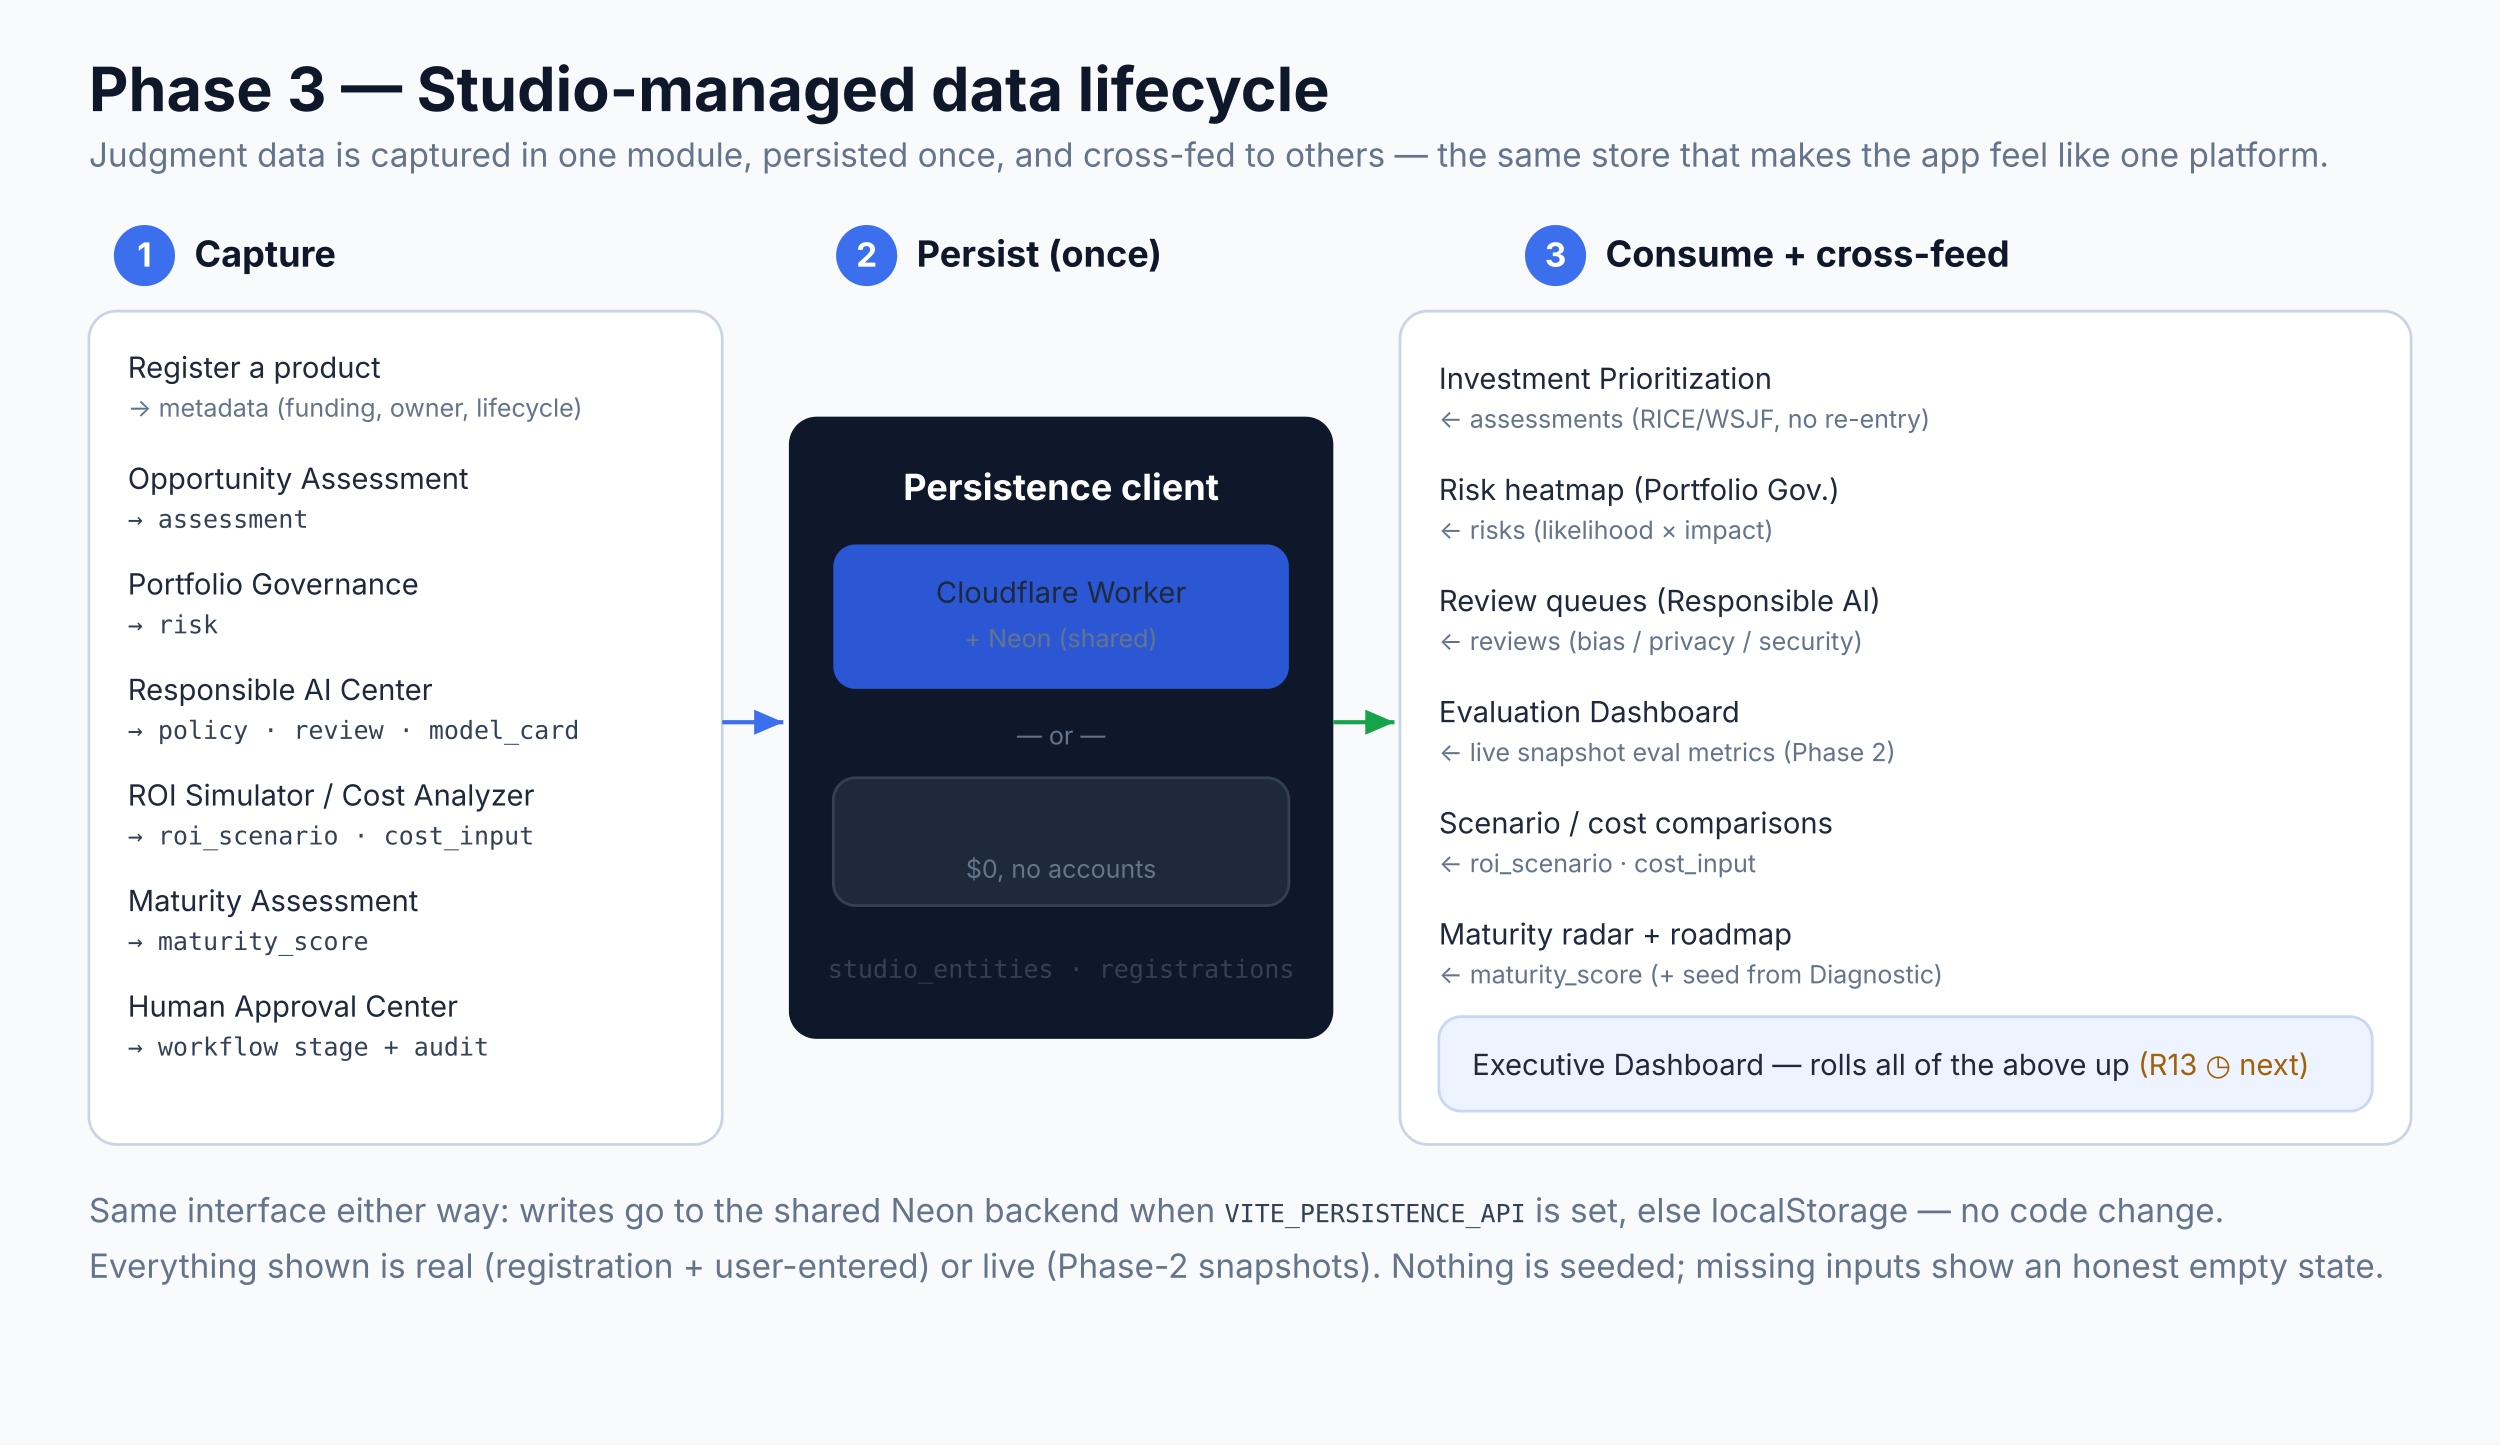
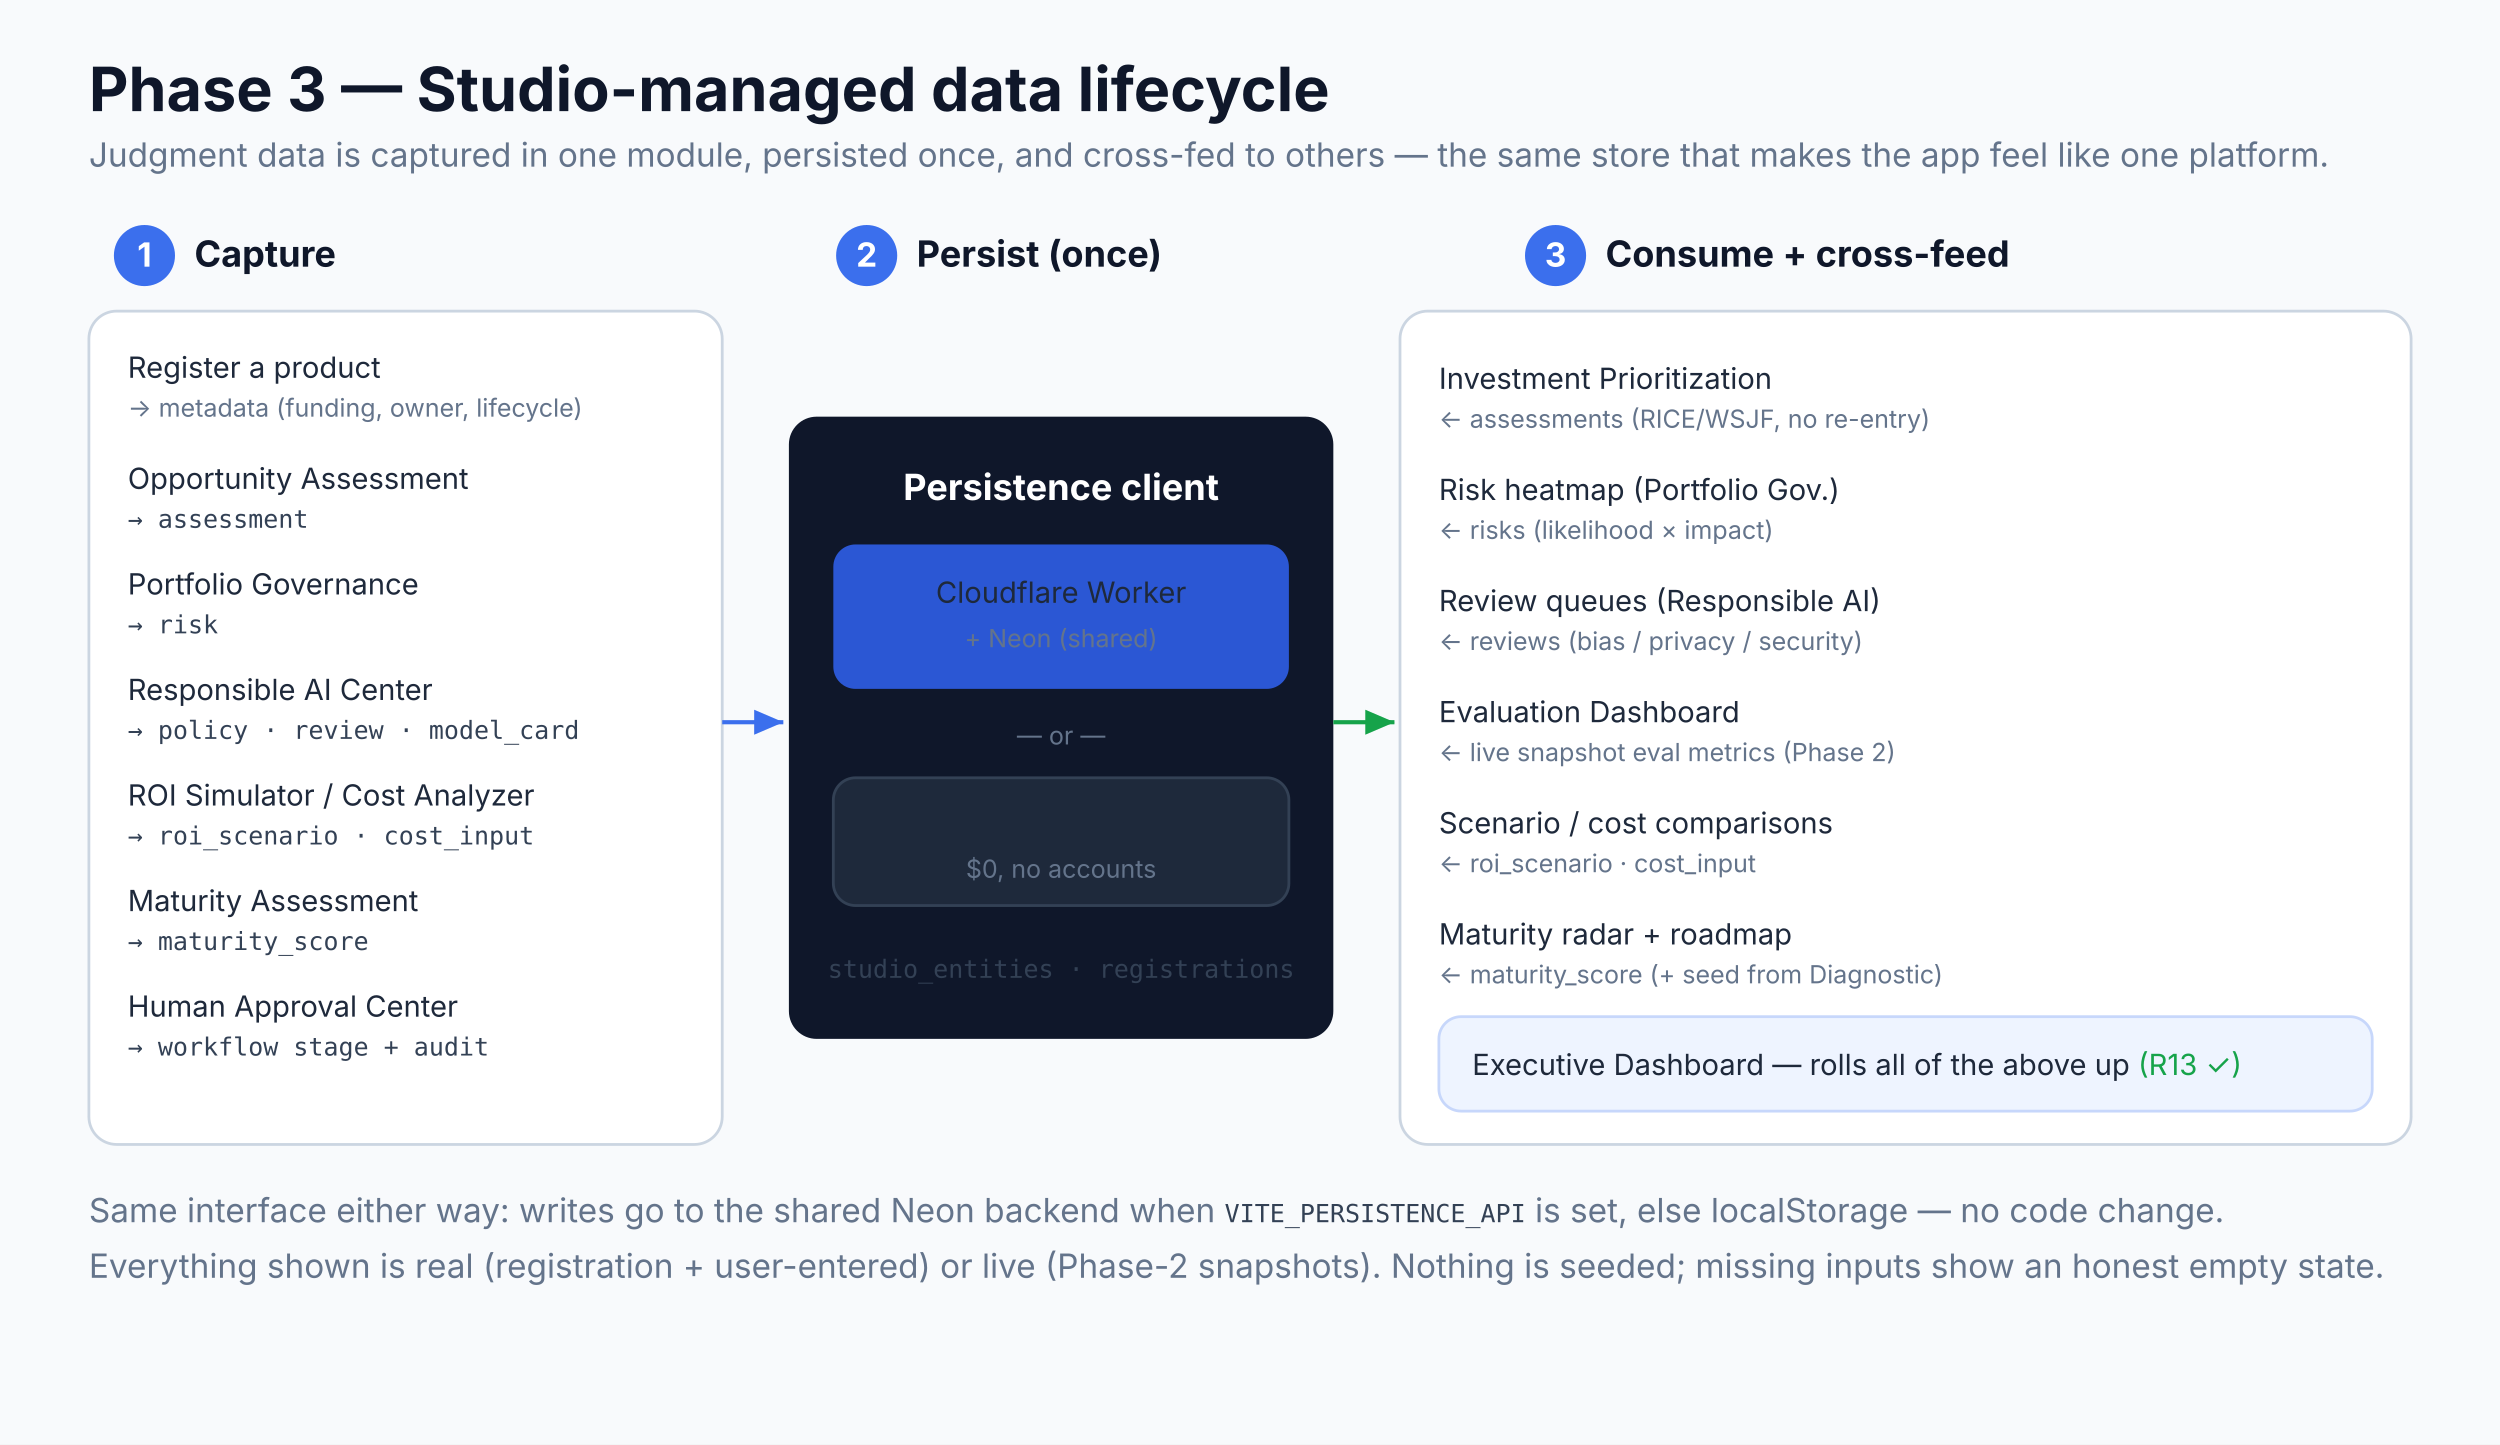
<svg xmlns="http://www.w3.org/2000/svg" viewBox="0 0 900 520" font-family="Inter, Segoe UI, sans-serif">
  <defs>
    <style>
      .title { font-size: 22px; font-weight: 700; fill: #0f172a; }
      .sub { font-size: 12px; fill: #64748b; }
      .stage { font-size: 13px; font-weight: 700; }
      .row { font-size: 10.5px; fill: #1e293b; }
      .rowd { font-size: 9px; fill: #64748b; }
      .num { font-size: 12px; font-weight: 700; fill: #ffffff; }
      .mono { font-family: ui-monospace, Menlo, monospace; font-size: 9px; fill: #334155; }
    </style>
    <marker id="b" markerWidth="9" markerHeight="9" refX="7" refY="3" orient="auto" markerUnits="strokeWidth">
      <path d="M0,0 L7,3 L0,6 z" fill="#3b6fed" />
    </marker>
    <marker id="g" markerWidth="9" markerHeight="9" refX="7" refY="3" orient="auto" markerUnits="strokeWidth">
      <path d="M0,0 L7,3 L0,6 z" fill="#16a34a" />
    </marker>
  </defs>
  <rect width="900" height="520" fill="#f8fafc" />
  <text x="32" y="40" class="title">Phase 3 — Studio-managed data lifecycle</text>
  <text x="32" y="60" class="sub">Judgment data is captured in one module, persisted once, and cross-fed to others — the same store that makes the app feel like one platform.</text>
  <g class="stage">
    <circle cx="52" cy="92" r="11" fill="#3b6fed" />
    <text x="52" y="96" text-anchor="middle" class="num">1</text>
    <text x="70" y="96" fill="#0f172a">Capture</text>
    <circle cx="312" cy="92" r="11" fill="#3b6fed" />
    <text x="312" y="96" text-anchor="middle" class="num">2</text>
    <text x="330" y="96" fill="#0f172a">Persist (once)</text>
    <circle cx="560" cy="92" r="11" fill="#3b6fed" />
    <text x="560" y="96" text-anchor="middle" class="num">3</text>
    <text x="578" y="96" fill="#0f172a">Consume + cross-feed</text>
  </g>
  <g>
    <rect x="32" y="112" width="228" height="300" rx="10" fill="#ffffff" stroke="#cbd5e1" />
    <text x="46" y="136" class="row">Register a product</text>
    <text x="46" y="150" class="rowd">→ metadata (funding, owner, lifecycle)</text>
    <text x="46" y="176" class="row">Opportunity Assessment</text>
    <text x="46" y="190" class="mono">→ assessment</text>
    <text x="46" y="214" class="row">Portfolio Governance</text>
    <text x="46" y="228" class="mono">→ risk</text>
    <text x="46" y="252" class="row">Responsible AI Center</text>
    <text x="46" y="266" class="mono">→ policy · review · model_card</text>
    <text x="46" y="290" class="row">ROI Simulator / Cost Analyzer</text>
    <text x="46" y="304" class="mono">→ roi_scenario · cost_input</text>
    <text x="46" y="328" class="row">Maturity Assessment</text>
    <text x="46" y="342" class="mono">→ maturity_score</text>
    <text x="46" y="366" class="row">Human Approval Center</text>
    <text x="46" y="380" class="mono">→ workflow stage + audit</text>
  </g>
  <g>
    <rect x="284" y="150" width="196" height="224" rx="10" fill="#0f172a" />
    <text x="382" y="180" text-anchor="middle" class="stage" fill="#ffffff" font-size="12">Persistence client</text>
    <rect x="300" y="196" width="164" height="52" rx="8" fill="#2b57d4" />
    <text x="382" y="217" text-anchor="middle" class="row" fill="#ffffff">Cloudflare Worker</text>
    <text x="382" y="233" text-anchor="middle" class="rowd" fill="#c7d7fb">+ Neon (shared)</text>
    <text x="382" y="268" text-anchor="middle" class="rowd" fill="#94a3b8">— or —</text>
    <rect x="300" y="280" width="164" height="46" rx="8" fill="#1e293b" stroke="#334155" />
    <text x="382" y="301" text-anchor="middle" class="row" fill="#e2e8f0">localStorage</text>
    <text x="382" y="316" text-anchor="middle" class="rowd" fill="#94a3b8">$0, no accounts</text>
    <text x="382" y="352" text-anchor="middle" class="mono" fill="#cbd5e1">studio_entities · registrations</text>
  </g>
  <g>
    <rect x="504" y="112" width="364" height="300" rx="10" fill="#ffffff" stroke="#cbd5e1" />
    <text x="518" y="140" class="row">Investment Prioritization</text>
    <text x="518" y="154" class="rowd">← assessments (RICE/WSJF, no re-entry)</text>
    <text x="518" y="180" class="row">Risk heatmap (Portfolio Gov.)</text>
    <text x="518" y="194" class="rowd">← risks (likelihood × impact)</text>
    <text x="518" y="220" class="row">Review queues (Responsible AI)</text>
    <text x="518" y="234" class="rowd">← reviews (bias / privacy / security)</text>
    <text x="518" y="260" class="row">Evaluation Dashboard</text>
    <text x="518" y="274" class="rowd">← live snapshot eval metrics (Phase 2)</text>
    <text x="518" y="300" class="row">Scenario / cost comparisons</text>
    <text x="518" y="314" class="rowd">← roi_scenario · cost_input</text>
    <text x="518" y="340" class="row">Maturity radar + roadmap</text>
    <text x="518" y="354" class="rowd">← maturity_score (+ seed from Diagnostic)</text>
    <rect x="518" y="366" width="336" height="34" rx="8" fill="#eef4ff" stroke="#c7d7fb" />
-     <text x="530" y="387" class="row" fill="#2244a8">Executive Dashboard — rolls all of the above up <tspan fill="#a16207">(R13 ◷ next)</tspan>
+     <text x="530" y="387" class="row" fill="#2244a8">Executive Dashboard — rolls all of the above up <tspan fill="#16a34a">(R13 ✓)</tspan>
    </text>
  </g>
  <g stroke="#3b6fed" stroke-width="1.5" fill="none">
    <path d="M260 260 L282 260" marker-end="url(#b)" />
  </g>
  <g stroke="#16a34a" stroke-width="1.5" fill="none">
    <path d="M480 260 L502 260" marker-end="url(#g)" />
  </g>
  <text x="32" y="440" class="sub">Same interface either way: writes go to the shared Neon backend when <tspan class="mono">VITE_PERSISTENCE_API</tspan> is set, else localStorage — no code change.</text>
  <text x="32" y="460" class="sub">Everything shown is real (registration + user-entered) or live (Phase-2 snapshots). Nothing is seeded; missing inputs show an honest empty state.</text>
</svg>
